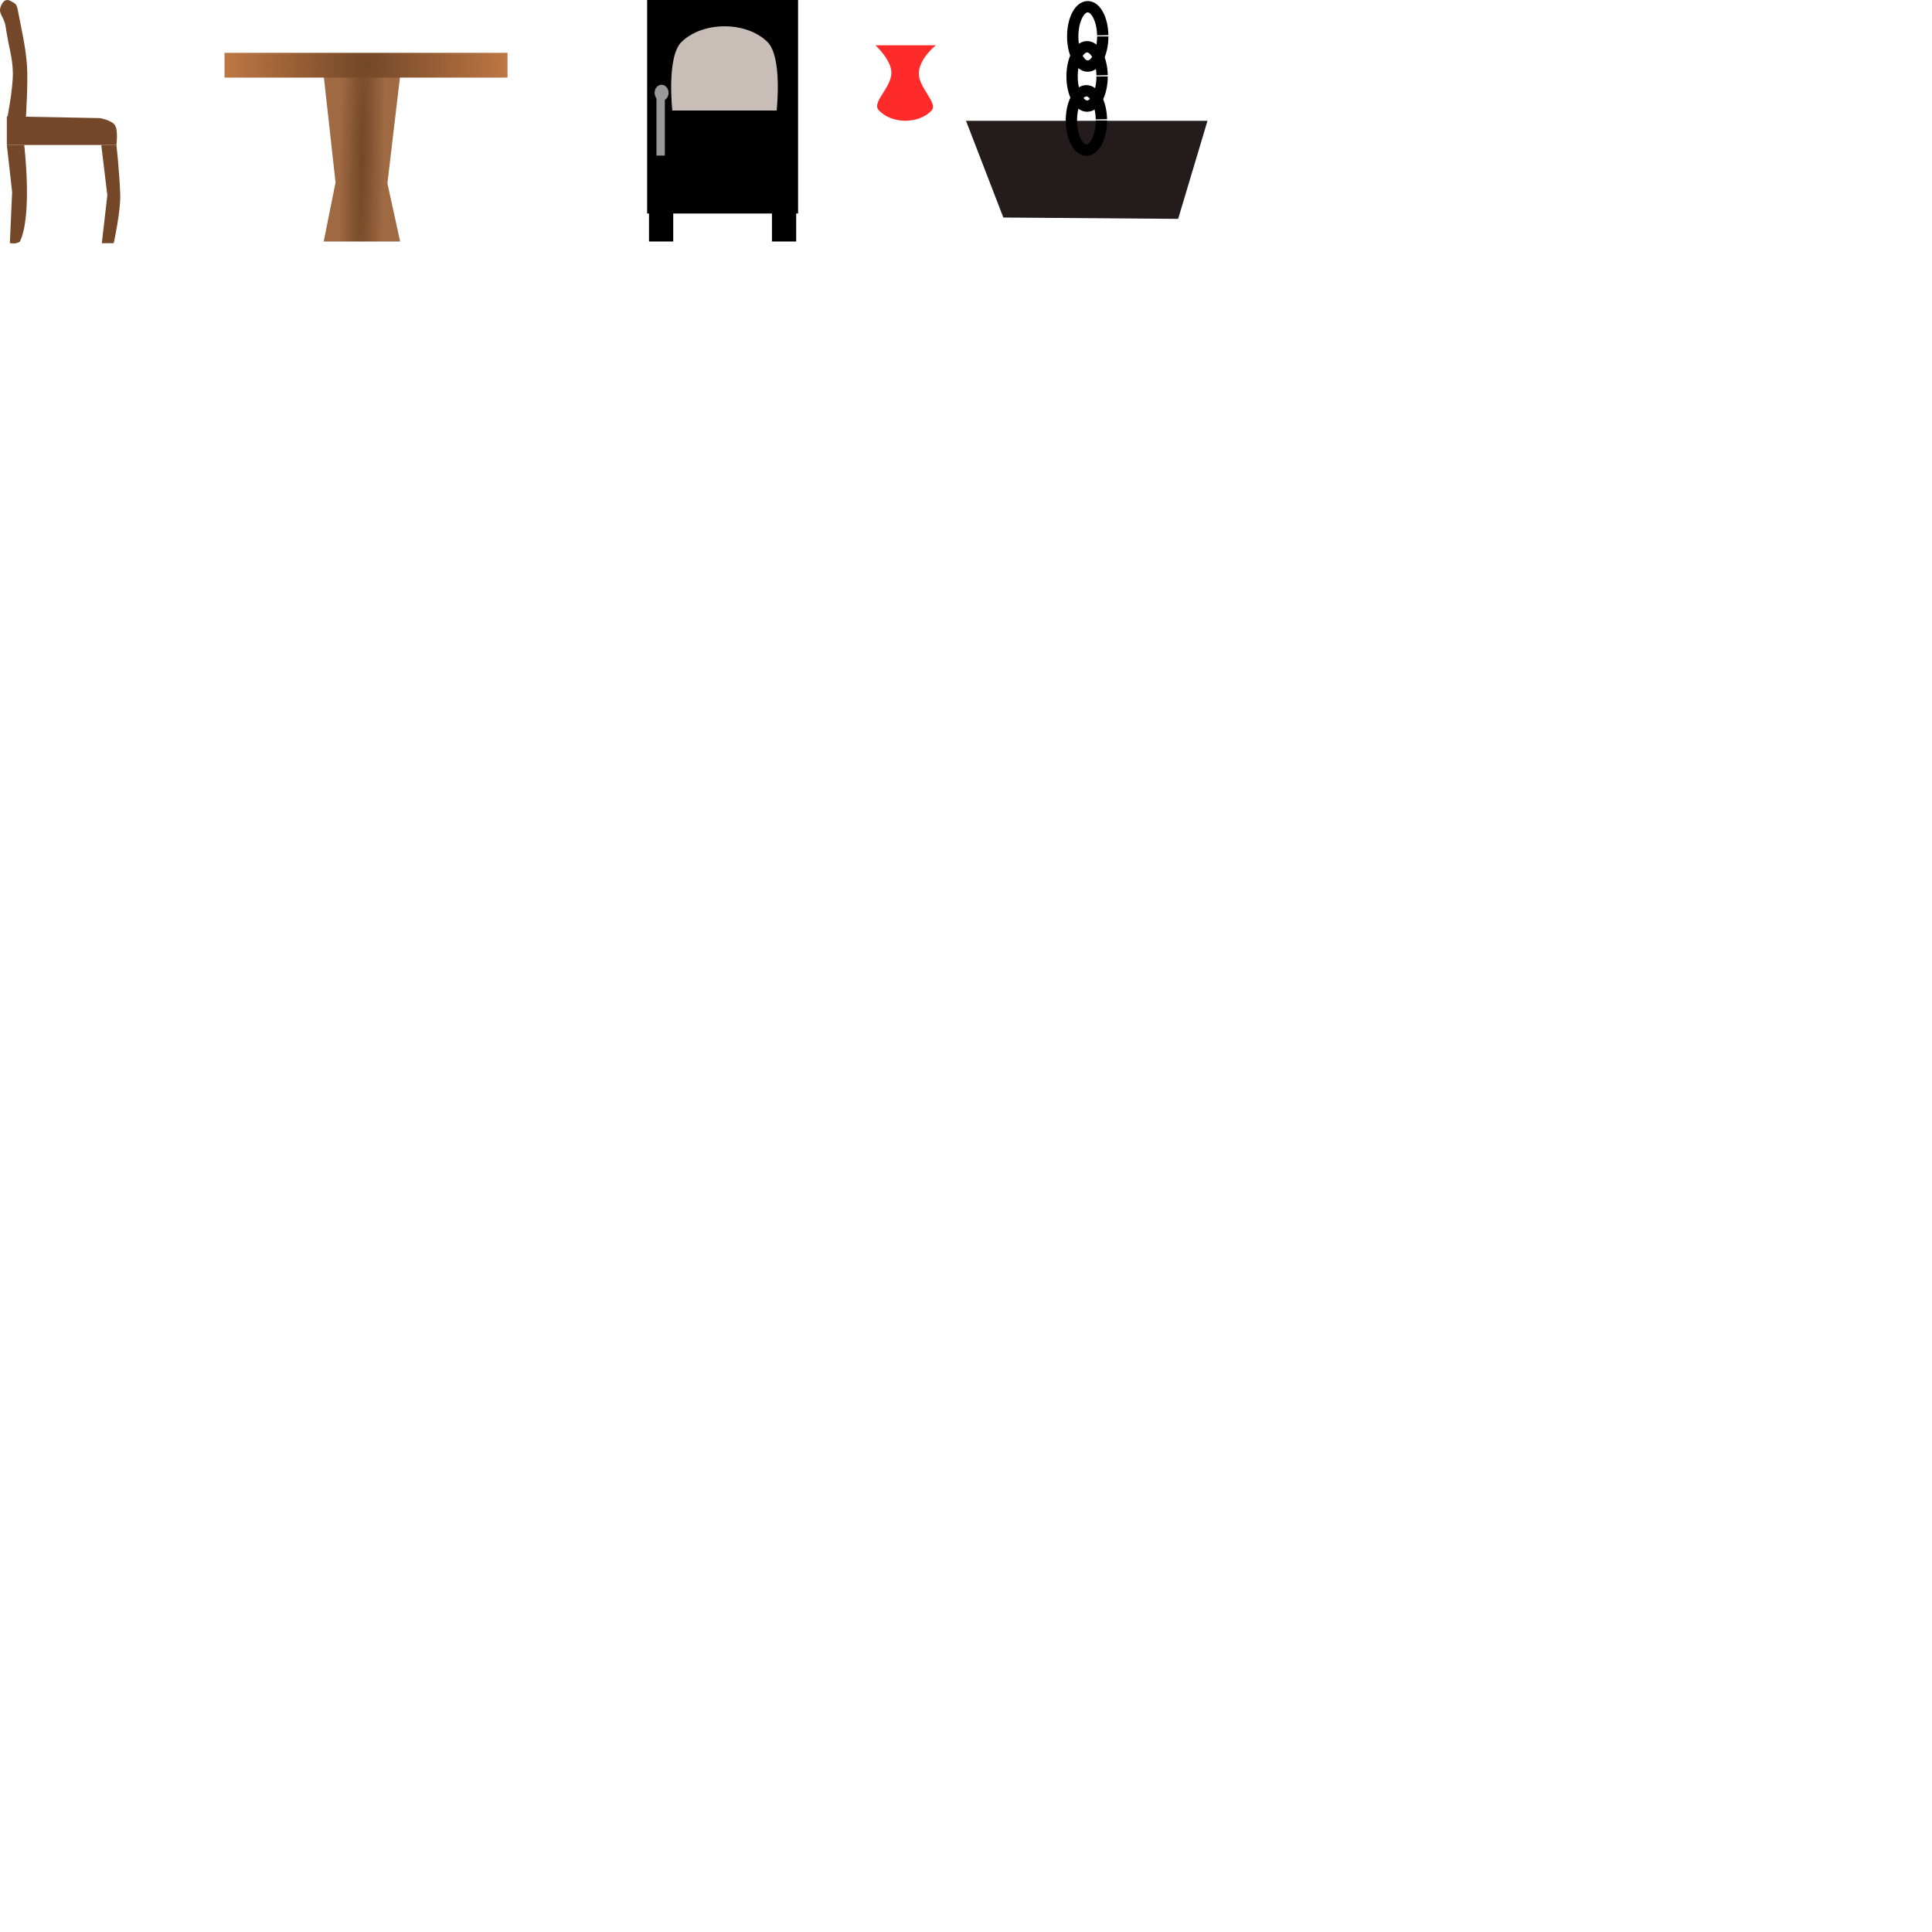
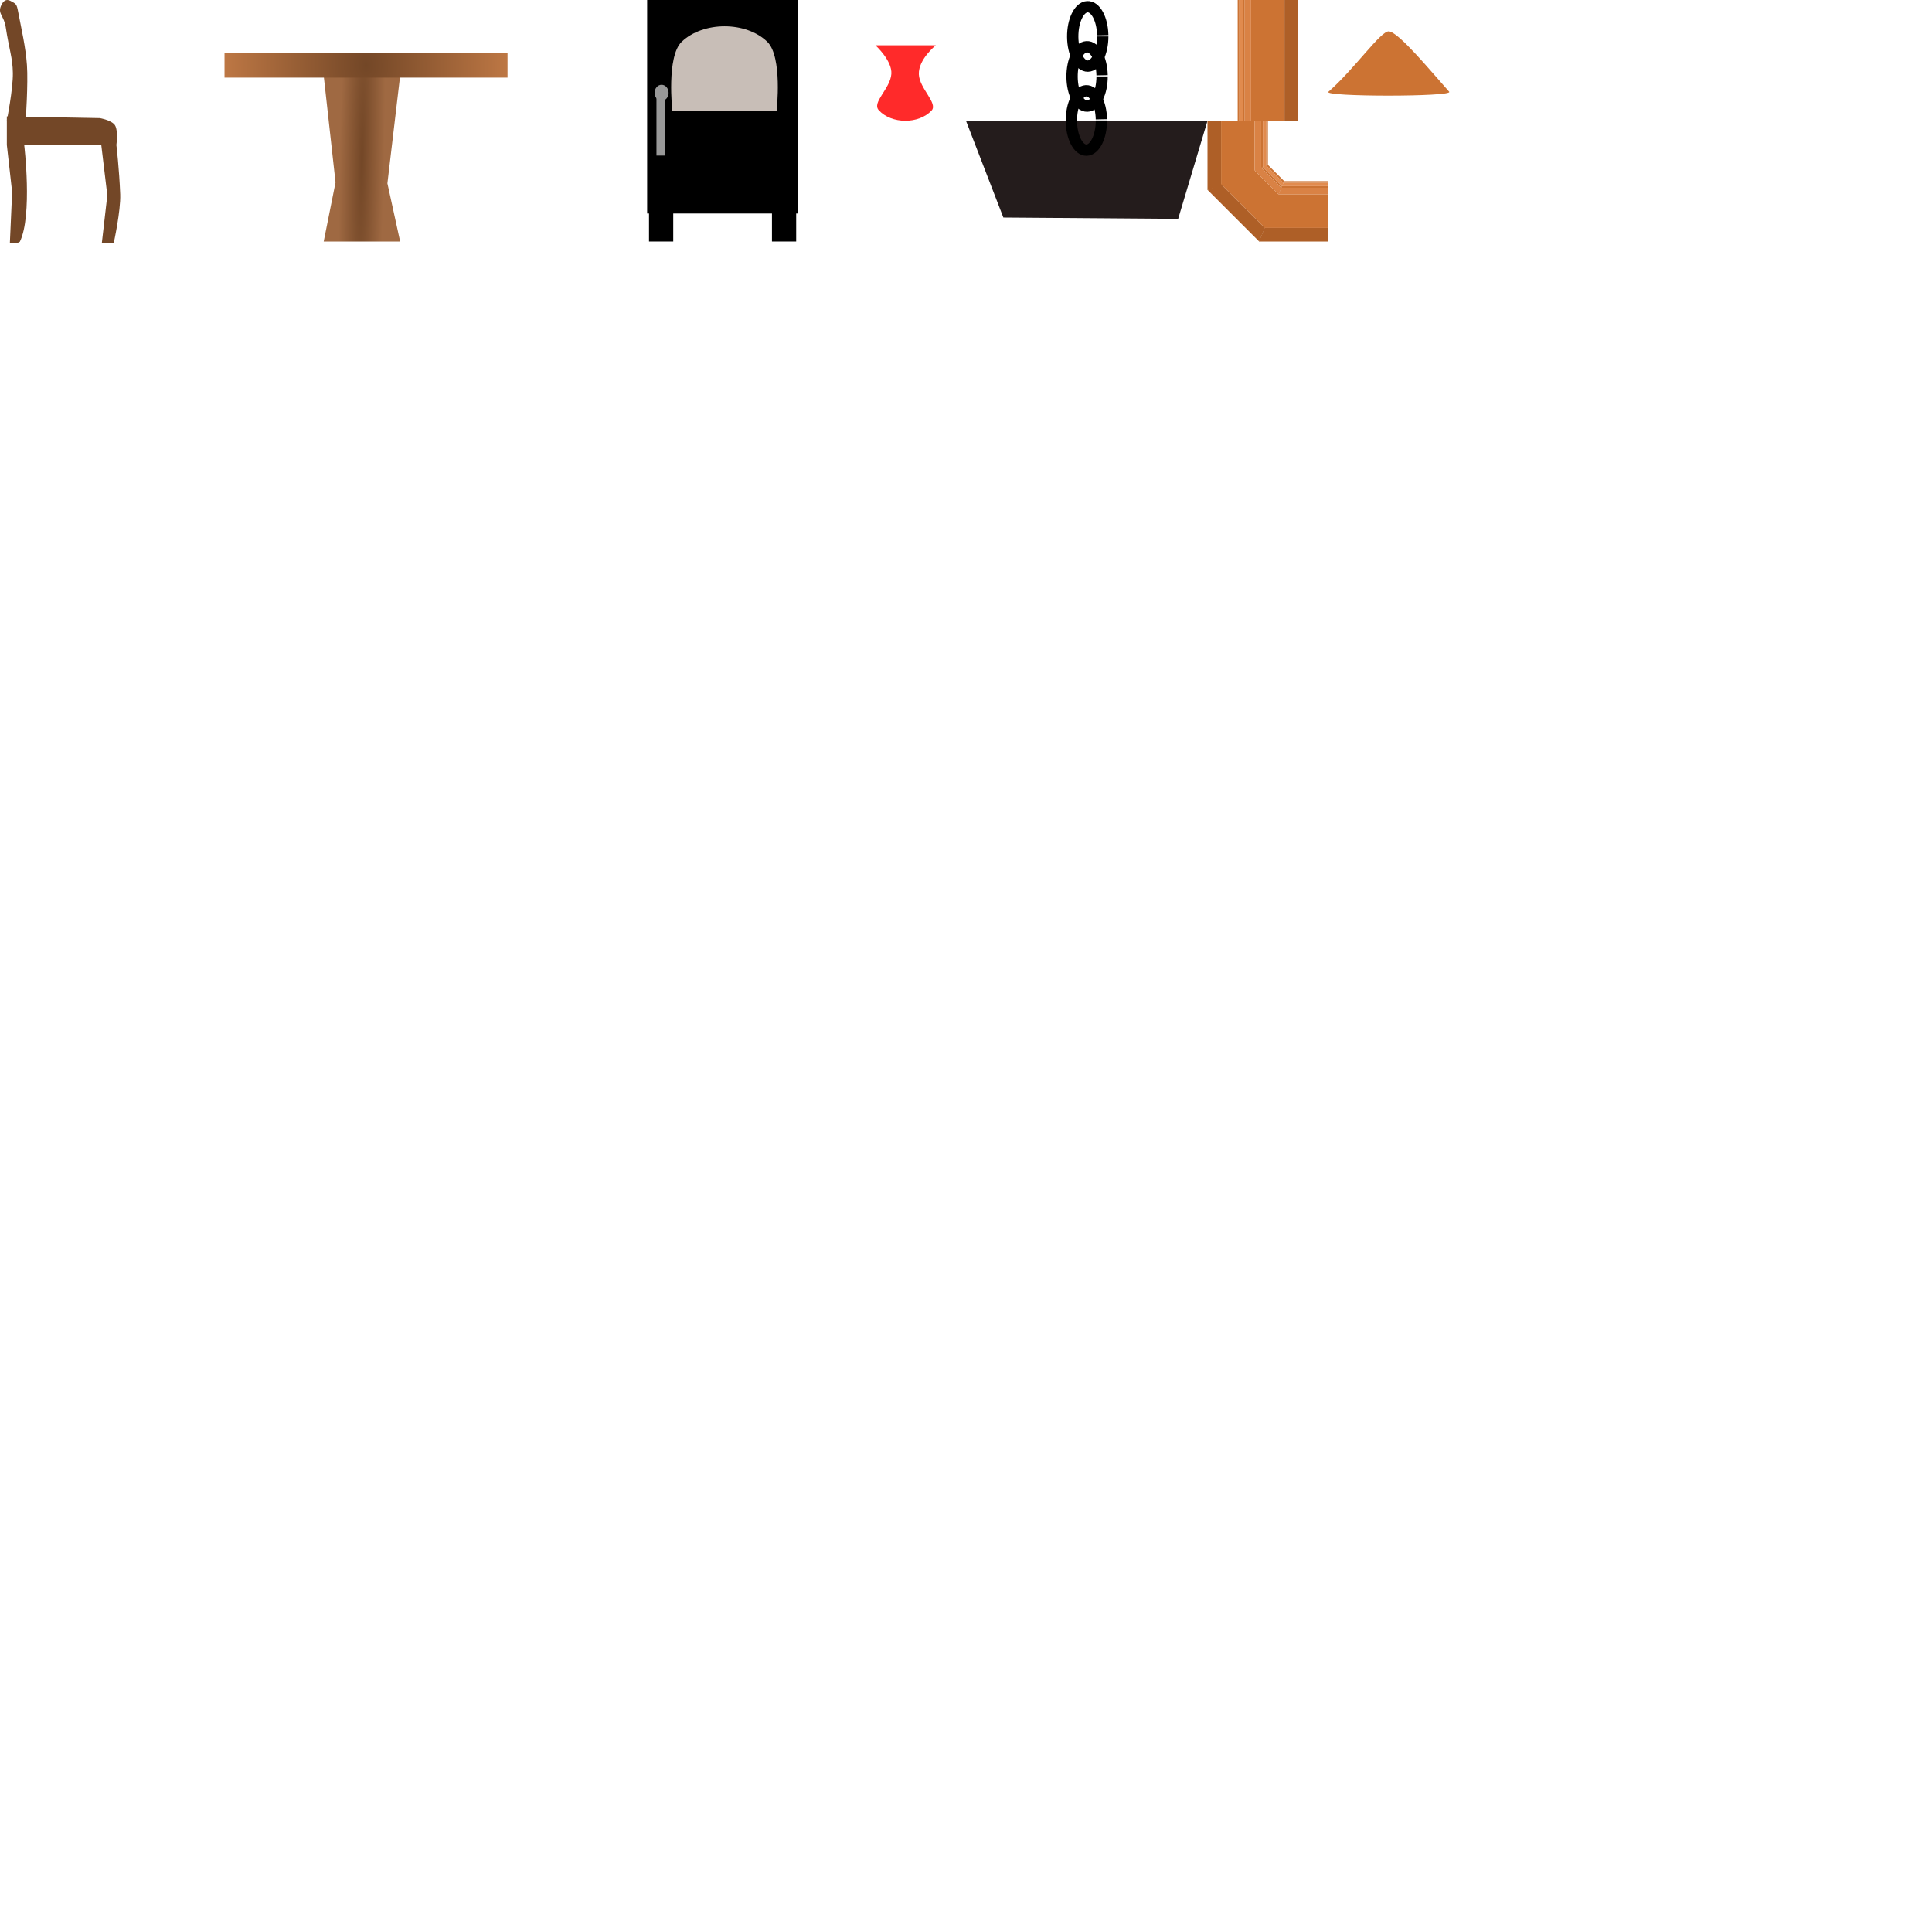
<svg xmlns="http://www.w3.org/2000/svg" xmlns:xlink="http://www.w3.org/1999/xlink" width="1024" height="1024" viewBox="0 0 1024 1024" id="svg2" version="1.1">
  <defs id="defs4">
    <linearGradient id="linearGradient4181">
      <stop style="stop-color:#734727;stop-opacity:1;" offset="0" id="stop4183" />
      <stop style="stop-color:#bd7744;stop-opacity:1" offset="1" id="stop4185" />
    </linearGradient>
    <linearGradient id="linearGradient4171">
      <stop style="stop-color:#734727;stop-opacity:1;" offset="0" id="stop4173" />
      <stop style="stop-color:#9f6942;stop-opacity:1" offset="1" id="stop4175" />
    </linearGradient>
    <radialGradient xlink:href="#linearGradient4171" id="radialGradient4179" cx="189.83" cy="84.423" fx="189.83" fy="84.423" r="20.257" gradientTransform="matrix(0.5810558,0.01163471,-0.1843596,9.207207,65.09216,-695.0842)" gradientUnits="userSpaceOnUse" />
    <radialGradient xlink:href="#linearGradient4181" id="radialGradient4187" cx="194" cy="34.928" fx="194" fy="34.928" r="75" gradientTransform="matrix(0.999832,-0.01832939,0.02666669,1.454615,-32.89882,-12.32283)" gradientUnits="userSpaceOnUse" />
    <filter style="color-interpolation-filters:sRGB" id="filter4321">
      <feColorMatrix values="0.469 0.83 0.47 0.05 0 0.469 0.83 0.47 0.05 0 0.469 0.83 0.47 0.05 0 0 0 0 1 0 " id="feColorMatrix4323" result="fbSourceGraphic" />
      <feColorMatrix result="fbSourceGraphicAlpha" in="fbSourceGraphic" values="0 0 0 -1 0 0 0 0 -1 0 0 0 0 -1 0 0 0 0 1 0" id="feColorMatrix4325" />
      <feColorMatrix id="feColorMatrix4327" values="0.47 0.83 0.47 0.05 0 0.47 0.83 0.47 0.05 0 0.47 0.83 0.47 0.05 0 0 0 0 1 0 " in="fbSourceGraphic" />
    </filter>
  </defs>
  <g id="layer1" transform="translate(0,-28.36216)">
    <path style="fill:#734727;fill-opacity:1;stroke:none;stroke-opacity:1" d="M 0.407,31.762 C 1.48,29.026 3.123,27.591 5.451,28.787 c 3.191,1.639 3.402,1.798 4.166,5.836 1.767,9.342 3.991,18.644 4.665,28.187 0.693,9.81 -0.661,29.523 -0.661,29.523 l -10.011,0 c 0,0 3.323,-16.758 3.204,-25.278 C 6.698,58.769 4.816,54.694 3.011,42.607 2.162,36.925 -1.14,35.7 0.407,31.762 Z" id="rect4136" />
    <path style="fill:#734727;fill-opacity:1;stroke:none;stroke-opacity:1" d="m 3.626,90.035 49.256,0.92 c 0,0 6.332,1.098 8.047,3.781 1.805,2.825 0.763,10.473 0.763,10.473 l -58.066,0 z" id="rect4138" />
    <path style="fill:#734727;fill-opacity:1;stroke:none;stroke-opacity:1" d="m 3.626,105.208 9.21,0 c 0,0 4.48,37.299 -2.309,51.263 -2.159,1.465 -5.3,0.707 -5.3,0.707 l 1.201,-27.033 z" id="rect4140" />
    <path style="fill:#734727;fill-opacity:1;stroke:none;stroke-opacity:1" d="m 53.683,105.208 8.009,0 c 0,0 1.522,12.875 2.028,26.147 0.331,8.675 -3.442,25.88 -3.442,25.88 l -6.313,0.035 2.922,-25.394 z" id="rect4142" />
    <rect style="fill:#000000;fill-opacity:1;stroke:none;stroke-opacity:1" id="rect4153" width="80" height="113.163" x="343" y="28.362" />
    <rect style="fill:#000000;fill-opacity:1;stroke:none;stroke-opacity:1" id="rect4155" width="12.84" height="15.354" x="343.988" y="141.008" />
    <rect style="fill:#000000;fill-opacity:1;stroke:none;stroke-opacity:1" id="rect4155-8" width="12.84" height="15.354" x="409.153" y="141.008" />
    <path style="fill:#c8beb7;fill-opacity:1;stroke:none;stroke-opacity:1" d="m 361.272,50.54 c 11.362,-10.95 34.123,-11.021 45.432,-1e-6 8.139,7.932 4.938,36.394 4.938,36.394 l -55.309,0 c 0,0 -3.157,-28.592 4.938,-36.394 z" id="rect4172" />
    <rect style="fill:#999999;fill-opacity:1;stroke:none;stroke-opacity:1" id="rect4175" width="4.444" height="30.708" x="347.938" y="80.11" />
    <ellipse style="fill:#999999;fill-opacity:1;stroke:none;stroke-opacity:1" id="path4177" cx="350.654" cy="77.551" rx="3.704" ry="4.265" />
    <path style="fill:#ff2a2a;fill-opacity:1;stroke:none;stroke-opacity:1" d="m 464,52.362 32,0 c 0,0 -9.311,7.442 -8.996,15.38 0.297,7.505 10.329,15.414 6.734,19.225 -6.851,7.263 -21.195,7.184 -27.959,-0.186 -3.833,-4.176 6.069,-11.314 6.658,-19.223 C 472.963,60.493 464,52.362 464,52.362 Z" id="rect4187" />
    <path style="fill:#241c1c;fill-opacity:1;stroke:none;stroke-opacity:1" d="m 512,92.383 128,0 -15.556,51.979 -92.645,-0.707 z" id="rect4206" />
    <path style="fill:none;fill-opacity:1;stroke:#000000;stroke-width:6;stroke-opacity:1" id="path4226" d="m 583.778,92.203 a 7.958,15.737 0 0 1 -7.881,15.736 7.958,15.737 0 0 1 -8.034,-15.43 7.958,15.737 0 0 1 7.725,-16.036 7.958,15.737 0 0 1 8.184,15.118" />
    <path style="fill:none;fill-opacity:1;stroke:#000000;stroke-width:6;stroke-opacity:1" id="path4226-5" d="m 584.139,68.868 a 7.958,15.737 0 0 1 -7.881,15.736 7.958,15.737 0 0 1 -8.034,-15.43 7.958,15.737 0 0 1 7.725,-16.036 7.958,15.737 0 0 1 8.184,15.118" />
    <path style="fill:none;fill-opacity:1;stroke:#000000;stroke-width:6;stroke-opacity:1" id="path4226-6" d="m 584.485,47.655 a 7.958,15.737 0 0 1 -7.881,15.736 7.958,15.737 0 0 1 -8.034,-15.43 7.958,15.737 0 0 1 7.725,-16.036 7.958,15.737 0 0 1 8.184,15.118" />
    <g id="g4225" transform="translate(32,28)">
      <path id="rect4150" d="m 139.572,40.483 40.514,0 -6.752,57.071 6.752,30.808 -40.514,0 6.27,-31.313 z" style="fill:url(#radialGradient4179);fill-opacity:1;stroke:none;stroke-opacity:1" />
      <rect y="28.362" x="87" height="13.131" width="150" id="rect4148" style="fill:url(#radialGradient4187);fill-opacity:1;stroke:none;stroke-opacity:1" />
    </g>
+     <g transform="translate(503.4874,-604.6734)" id="g4163">
+       <rect y="633.036" x="159.598" height="64" width="17.713" id="rect4136-3" style="fill:#cc7333;fill-opacity:1;stroke:none;stroke-opacity:1" />
+       <rect y="633.036" x="156.055" height="64" width="3.543" id="rect4136-5" style="fill:#d98245;fill-opacity:1;stroke:none;stroke-opacity:1" />
+       <rect transform="scale(-1,1)" y="633.036" x="-184.513" height="64" width="7.201" id="rect4136-3-3" style="fill:#ae5f27;fill-opacity:1;stroke:none;stroke-opacity:1" />
+       <rect y="633.036" x="155.17" height="64" width="0.886" id="rect4136-3-9" style="fill:#cc7333;fill-opacity:1;stroke:none;stroke-opacity:1" />
+       <rect y="633.036" x="153.398" height="64" width="1.771" id="rect4136-5-8" style="fill:#e18b4e;fill-opacity:1;stroke:none;stroke-opacity:1" />
+       <rect y="633.036" x="152.513" height="64" width="0.886" id="rect4136-3-9-0" style="fill:#cc7333;fill-opacity:1;stroke:none;stroke-opacity:1" />
+     </g>
+     <g id="g4186" transform="translate(420,-499.8782)">
+       <g id="g4233">
+         <g id="g4383" transform="matrix(-1,0,0,-0.7907833,543.8574,1159.97)">
+           <path transform="translate(0,308.2677)" style="fill:#cc7333;fill-opacity:1;stroke:none;stroke-opacity:1" d="m 316.656,366.211 -17.713,7.336 0,36.119 17.713,0 0,-43.455 z" id="rect4136-3-4" />
+           <path style="fill:#d98245;fill-opacity:1;stroke:none;stroke-opacity:1" d="m 298.943,684.511 -3.543,1.359 0,32.064 3.543,0 0,-33.423 z" id="rect4136-5-0" />
+           <path style="fill:#ae5f27;fill-opacity:1;stroke:none;stroke-opacity:1" d="m 323.857,671.543 -7.201,2.979 0,43.412 7.201,0 0,-46.391 z" id="rect4136-3-3-3" />
+           <path style="fill:#cc7333;fill-opacity:1;stroke:none;stroke-opacity:1" d="m 295.4,686.429 -0.887,0.334 0,31.171 0.887,0 0,-31.505 z" id="rect4136-3-9-1" />
+           <path style="fill:#e18b4e;fill-opacity:1;stroke:none;stroke-opacity:1" d="m 294.514,686.987 -1.771,0.661 0,30.286 1.771,0 0,-30.947 z" id="rect4136-5-8-2" />
+           <path style="fill:#cc7333;fill-opacity:1;stroke:none;stroke-opacity:1" d="m 292.742,687.753 -0.885,0.33 0,29.85 0.885,0 0,-30.181 z" id="rect4136-3-9-0-0" />
+         </g>
+       </g>
+       <g id="g4383-5" transform="matrix(-0.7071068,0.7071068,-0.7071068,-0.7071068,947.4591,897.5377)">
+         <g id="g4225-0">
+           <path style="fill:#cc7333;fill-opacity:1;stroke:none;stroke-opacity:1" d="m 317.2,668.631 -17.712,7.338 0,18.092 17.712,7.335 0,-32.764 z" id="rect4136-3-4-2" />
+           <path style="fill:#d98245;fill-opacity:1;stroke:none;stroke-opacity:1" d="m 299.488,675.968 -3.544,1.467 0,15.156 3.544,1.469 0,-18.092 z" id="rect4136-5-0-1" />
+           <path style="fill:#ae5f27;fill-opacity:1;stroke:none;stroke-opacity:1" d="m 324.403,665.649 -7.202,2.982 0,32.764 7.202,2.984 0,-38.731 z" id="rect4136-3-3-3-7" />
+           <path style="fill:#cc7333;fill-opacity:1;stroke:none;stroke-opacity:1" d="m 295.944,677.435 -0.885,0.366 0,14.424 0.885,0.366 0,-15.156 z" id="rect4136-3-9-1-1" />
+           <path style="fill:#e18b4e;fill-opacity:1;stroke:none;stroke-opacity:1" d="m 295.059,677.801 -1.771,0.735 0,12.957 1.152,0.475 0.619,0.257 0,-14.424 z" id="rect4136-5-8-2-7" />
+           <path style="fill:#cc7333;fill-opacity:1;stroke:none;stroke-opacity:1" d="m 293.289,678.536 -0.885,0.366 -10e-4,12.246 0.887,0.367 1e-5,-12.979 z" id="rect4136-3-9-0-0-9" />
+         </g>
+       </g>
+       <g id="g4162">
+         <path id="rect4136-5-3" d="m 259.078,627.781 -1.469,3.543 26.391,0 0,-3.543 -24.922,0 z" style="fill:#d98245;fill-opacity:1;stroke:none;stroke-opacity:1" />
+         <path id="rect4136-3-32" d="m 257.118,631.324 -7.475,17.715 34.357,0 0,-17.715 -26.882,0 z" style="fill:#cc7333;fill-opacity:1;stroke:none;stroke-opacity:1" />
+         <path id="rect4136-3-3-2" transform="translate(0,308.2677)" d="m 250.271,340.771 -2.982,7.201 36.711,0 0,-7.201 -33.729,0 z" style="fill:#ae5f27;fill-opacity:1;stroke:none;stroke-opacity:1" />
+         <path id="rect4136-3-9-3" d="m 259.505,626.897 -0.364,0.885 24.859,0 0,-0.885 -24.495,0 z" style="fill:#cc7333;fill-opacity:1;stroke:none;stroke-opacity:1" />
+         <path id="rect4136-5-8-4" d="m 260.239,625.125 -0.732,1.771 24.494,0 0,-1.771 -23.761,0 z" style="fill:#e18b4e;fill-opacity:1;stroke:none;stroke-opacity:1" />
+         <path id="rect4136-3-9-0-6" transform="translate(0,308.2677)" d="m 260.545,315.973 -0.367,0.885 23.822,0 0,-0.885 -23.455,0 z" style="fill:#cc7333;fill-opacity:1;stroke:none;stroke-opacity:1" />
+       </g>
+     </g>
+     <path style="fill:#cc7333;fill-opacity:1;fill-rule:evenodd;stroke:none;stroke-width:1px;stroke-linecap:butt;stroke-linejoin:miter;stroke-opacity:1" d="m 704.105,76.983 c -3.174,2.762 66.443,2.739 64,0 -10.041,-11.258 -26.815,-31.646 -32,-32 -4.292,-0.293 -18.397,20.164 -32,32 z" id="path4257" />
  </g>
</svg>
